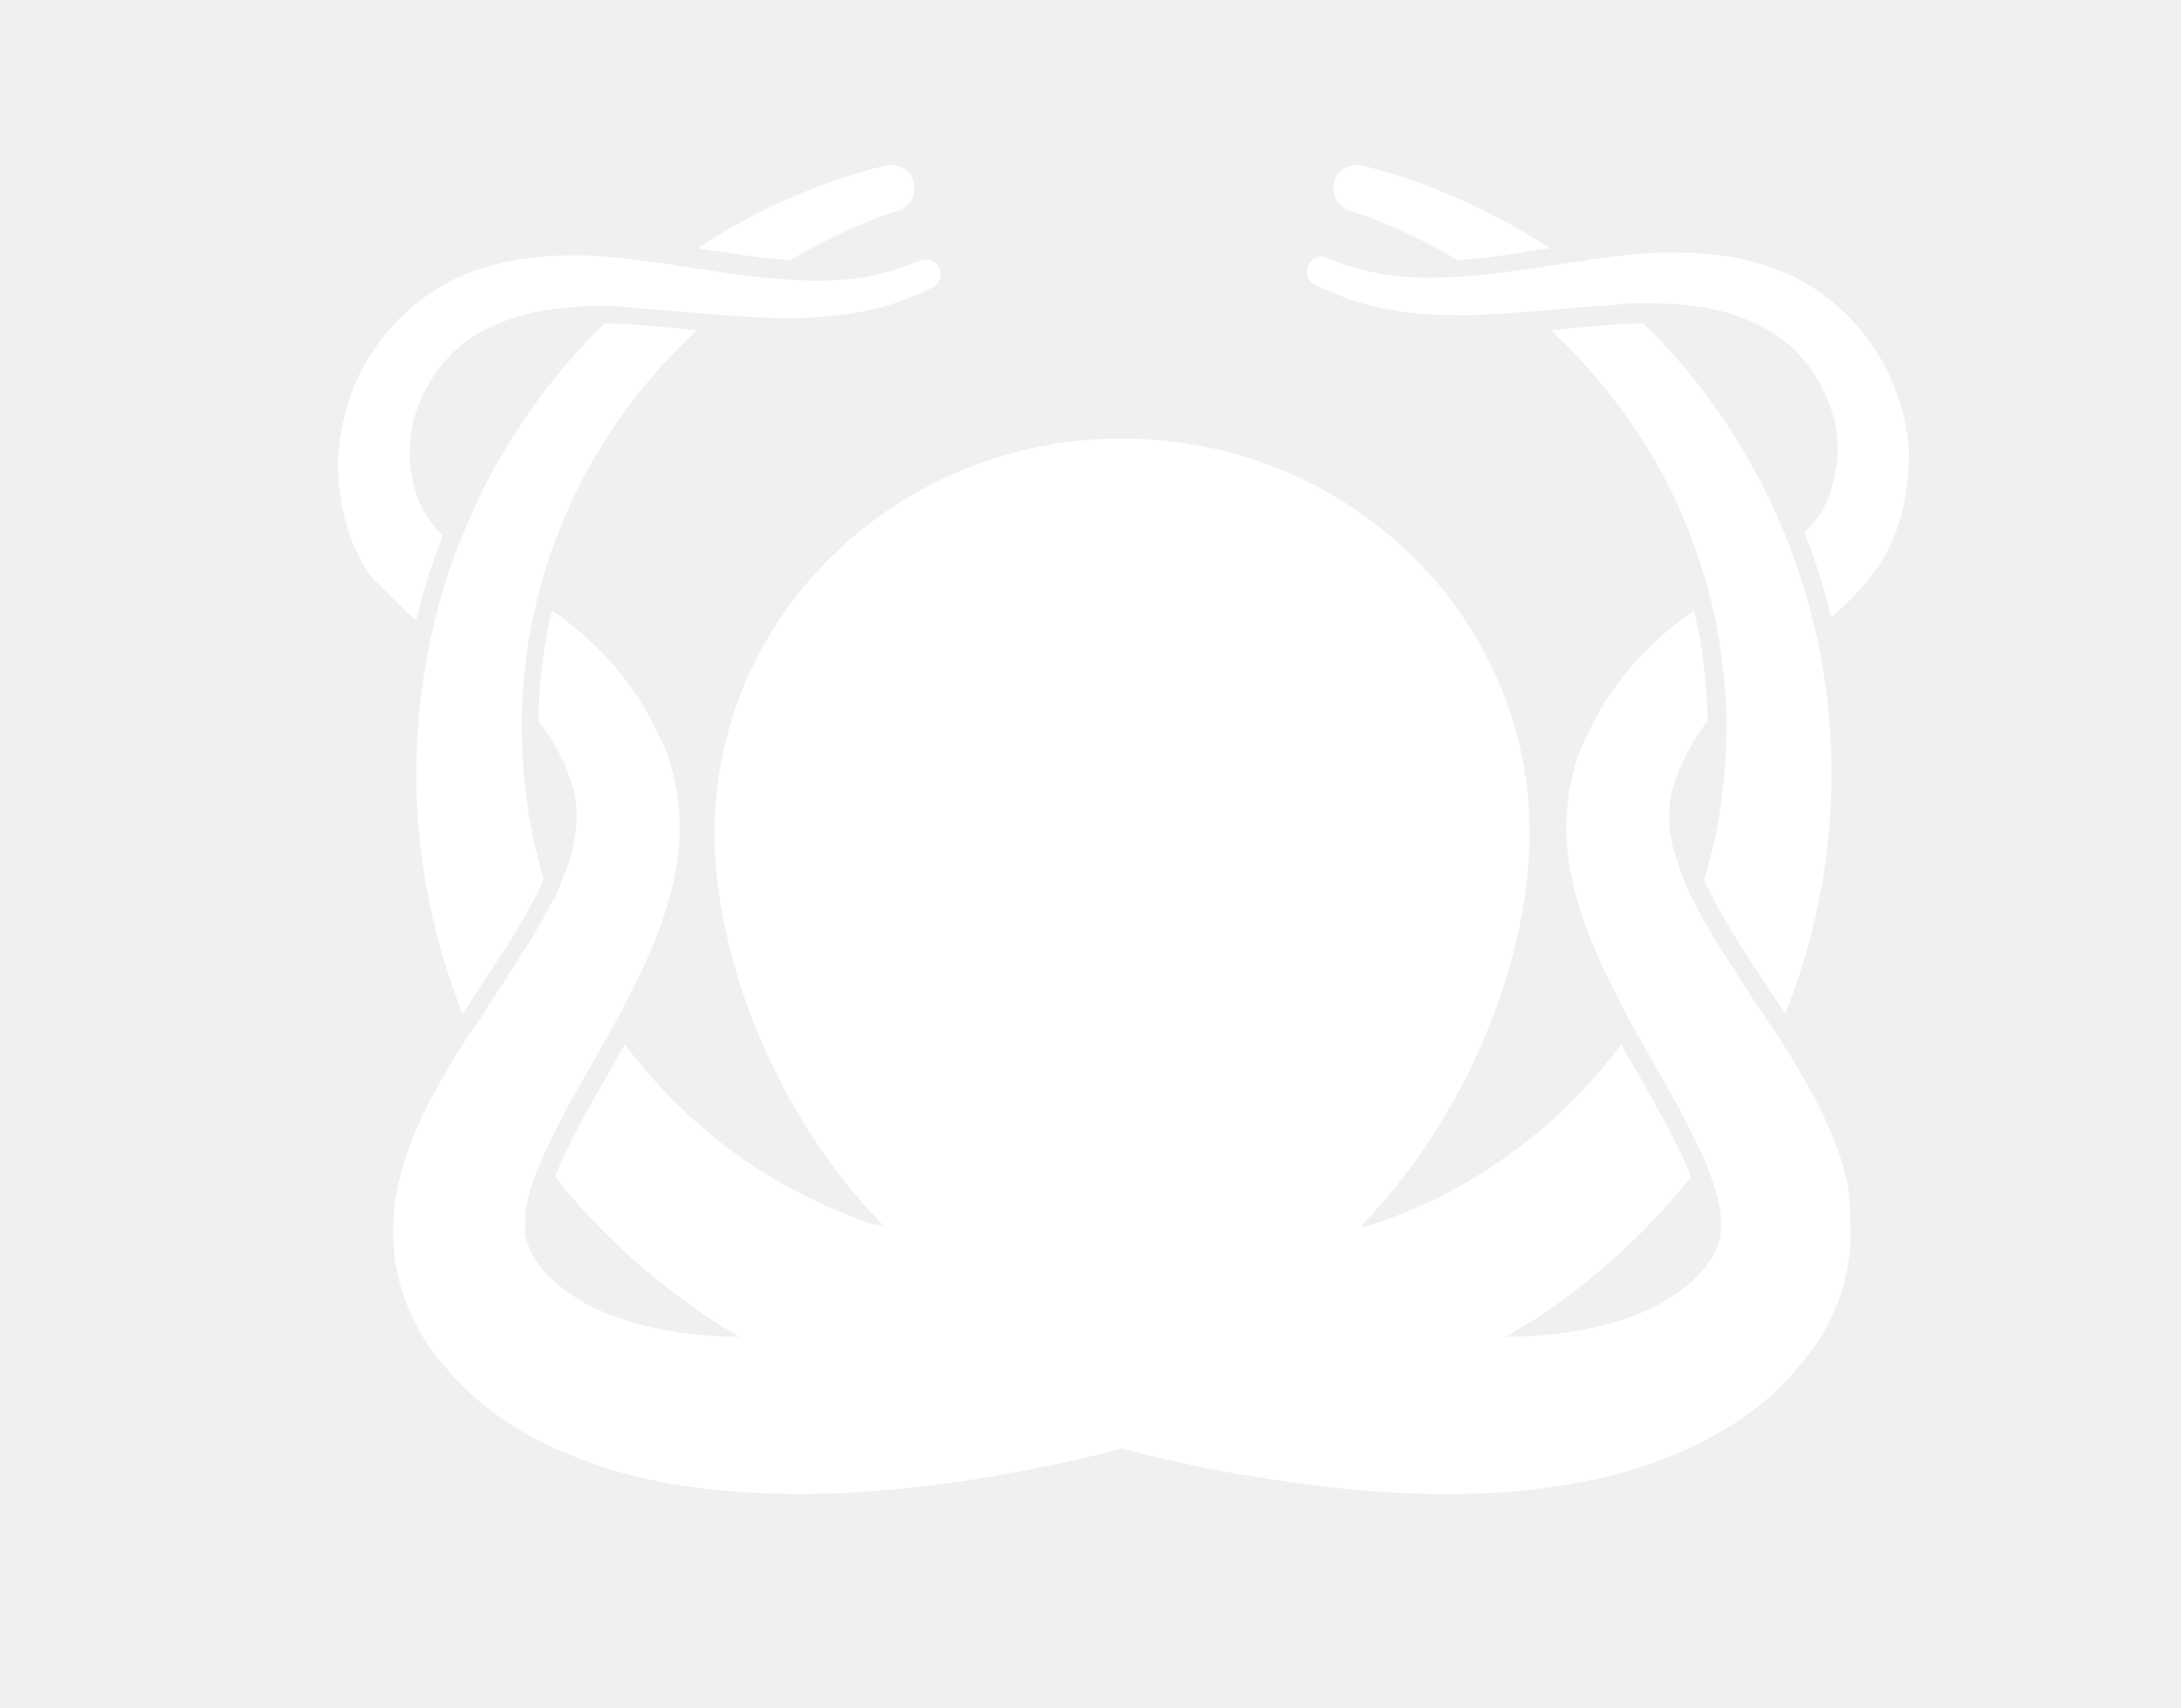
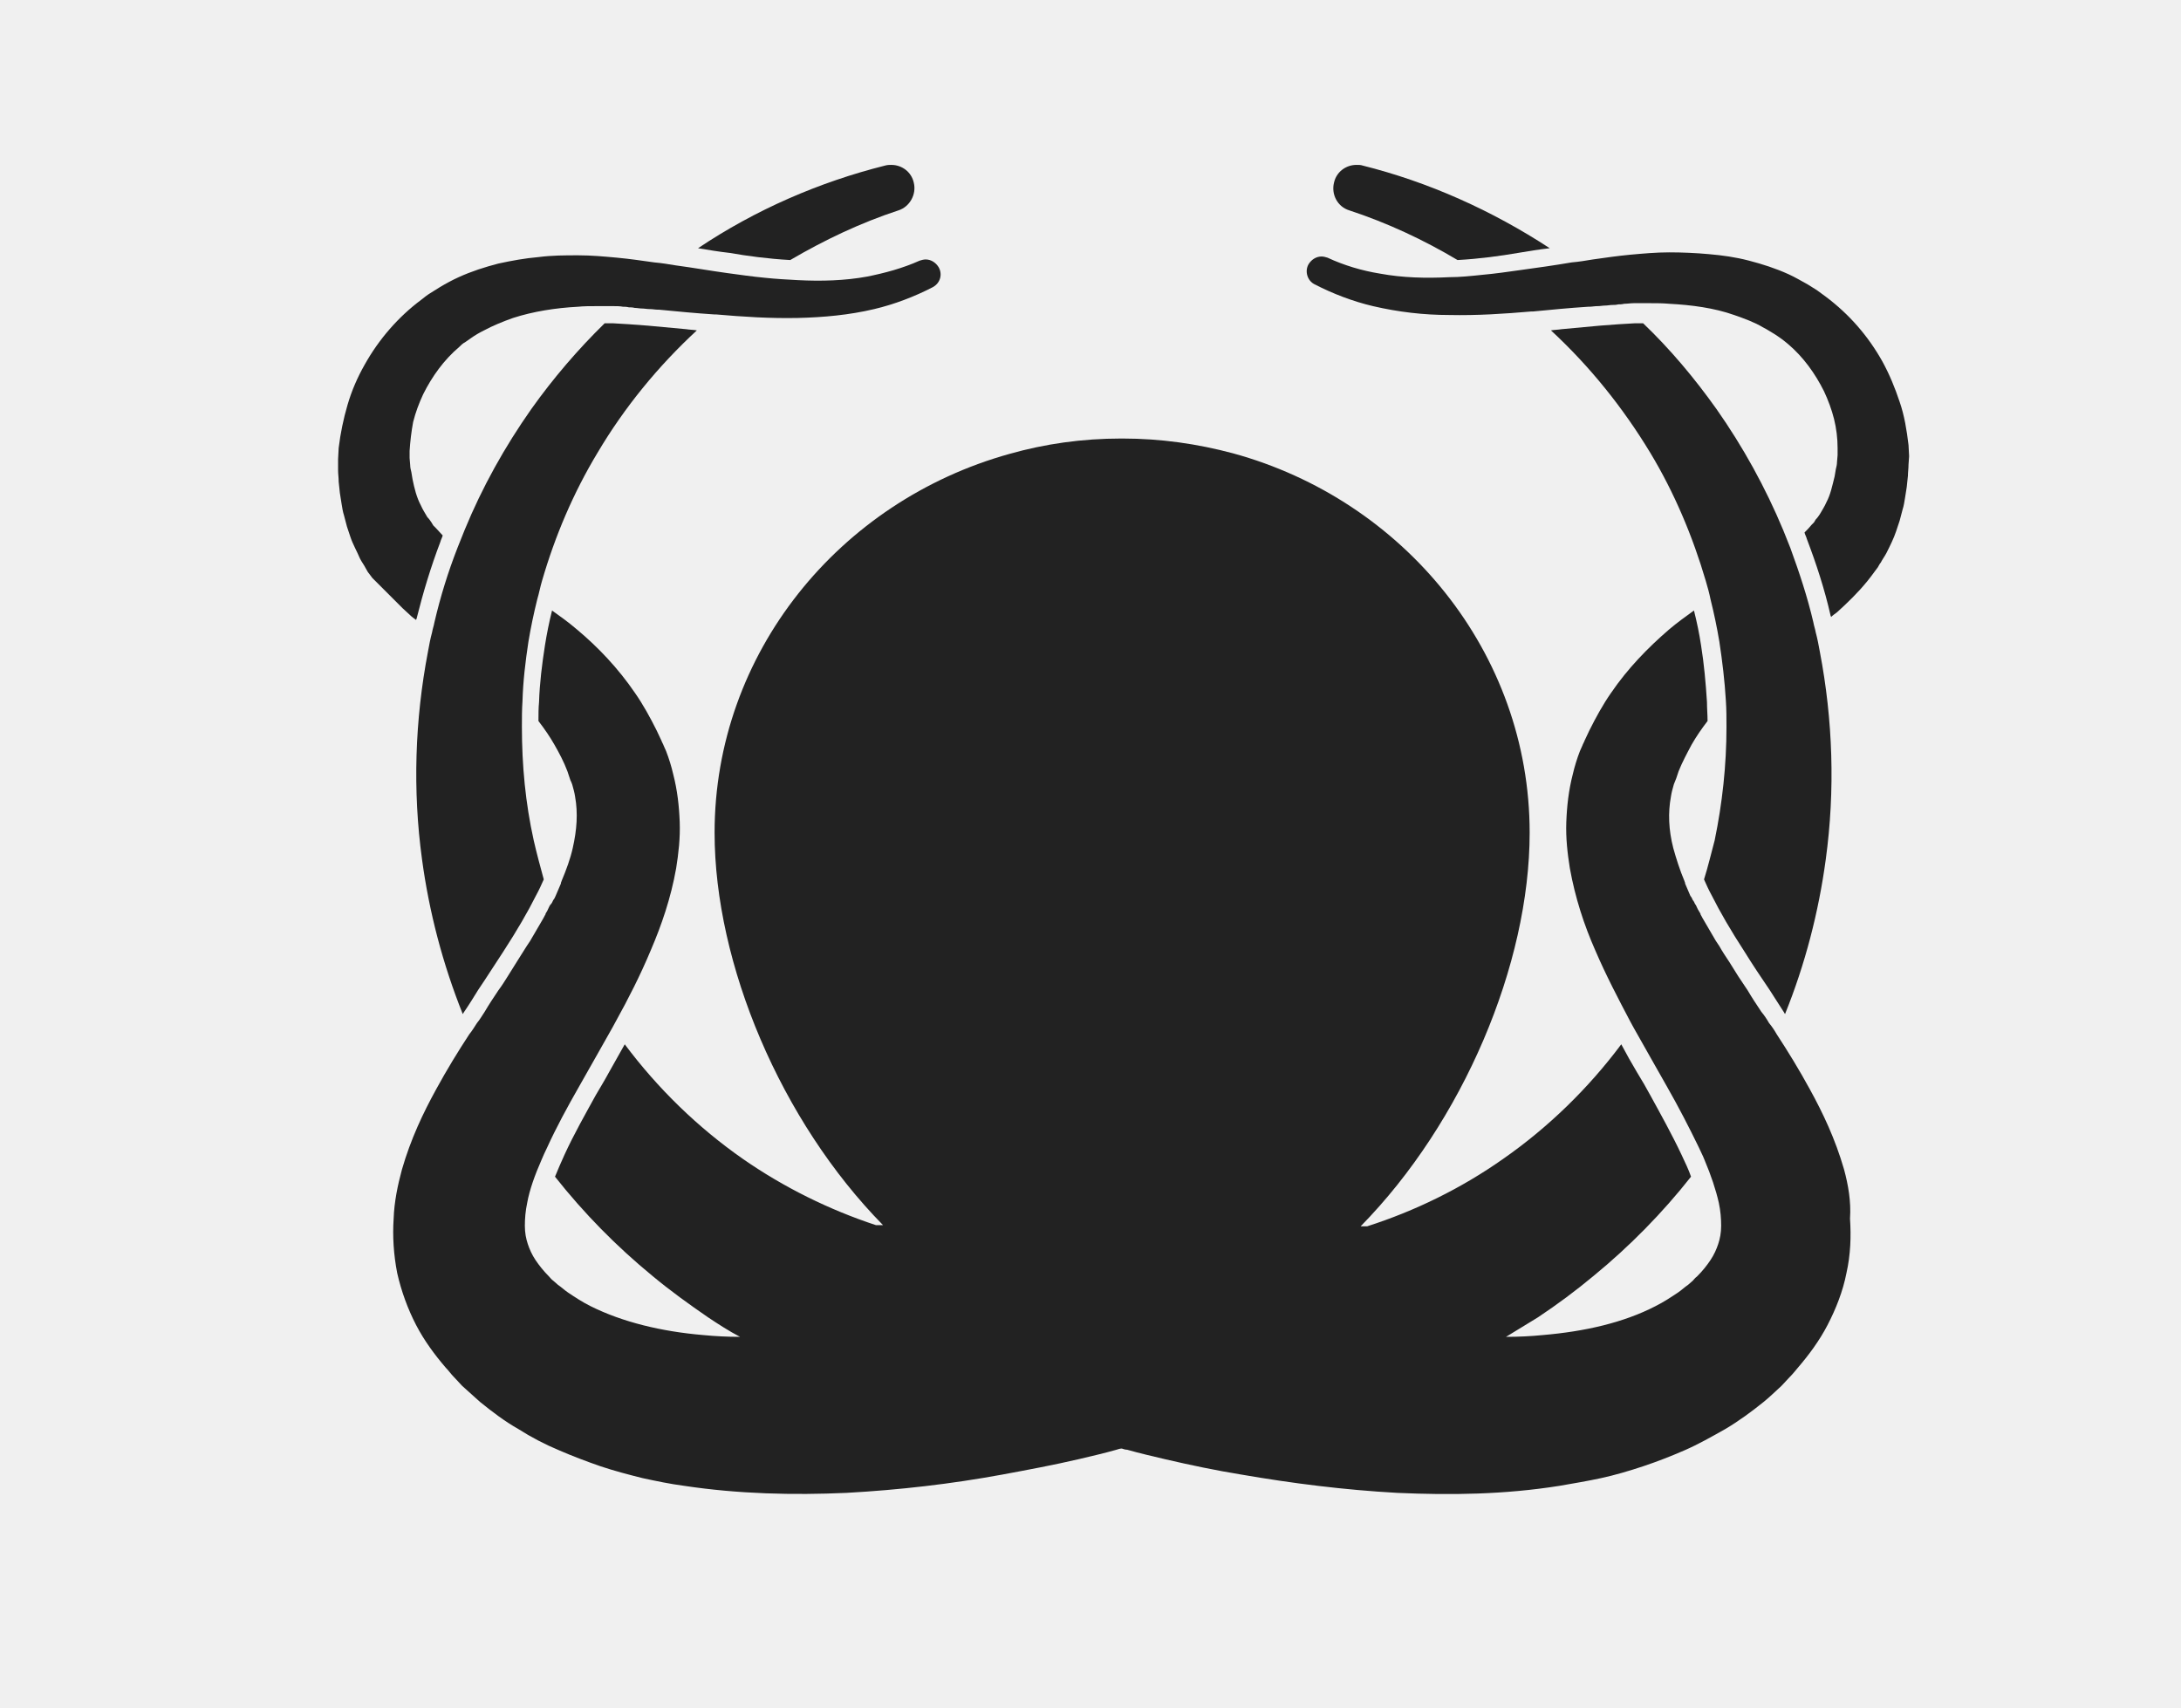
<svg xmlns="http://www.w3.org/2000/svg" version="1.1" id="Layer_1" x="0px" y="0px" viewBox="0 0 369 289" style="enable-background:new 0 0 369 289;" xml:space="preserve">
  <style type="text/css">
- 	.st0{fill:white;}
+ 	.st0{fill:#222;}
</style>
  <g>
    <path class="st0" d="M228.3,35.6c6.4,2.1,12.6,5,18.3,8.4c3.7-0.2,7.3-0.7,10.2-1.2c1.8-0.3,3.6-0.6,5.4-0.8   c-9.8-6.4-20.5-11.2-31.7-14c-0.3-0.1-0.6-0.1-1-0.1c-1.8,0-3.4,1.2-3.8,3C225.2,32.9,226.3,35,228.3,35.6z" />
    <path class="st0" d="M288.3,148.8c0.4,0.9,0.8,1.8,1.3,2.7c1.4,2.8,3.2,5.9,5.6,9.6c1.3,2.1,2.7,4.2,4.2,6.4   c0.8,1.3,1.7,2.6,2.5,3.9c0,0.1,0.1,0.1,0.1,0.2c3.4-8.4,5.7-17.3,6.9-26.2c1.6-11.7,1.2-23.6-1-35.1c-0.2-1.1-0.4-2.2-0.7-3.3   c-0.1-0.6-0.3-1.1-0.4-1.7c-1-4.3-2.4-8.5-3.9-12.6c-0.4-1-0.8-2-1.2-3c-3-7.2-6.8-14.1-11.3-20.5c-3.7-5.2-7.8-10.1-12.4-14.5   c-0.5,0-0.9,0-1.4,0c-1.7,0.1-3.6,0.2-5.9,0.4c-2.1,0.2-4.3,0.4-6.5,0.6c-0.6,0.1-1.2,0.1-1.8,0.2C269,62,274.6,69,279.2,76.6   c4.1,6.8,7.2,14.2,9.4,21.7c0.3,1,0.6,2.1,0.8,3.1c0.6,2.4,1.1,4.8,1.5,7.2c0.5,3.3,0.9,6.6,1.1,10c0.1,1.5,0.1,2.9,0.1,4.4   c0,6.5-0.7,12.9-2,19.2C289.5,144.4,289,146.6,288.3,148.8z" />
    <path class="st0" d="M312,197.9c-1.5-5.2-3.6-9.6-5.8-13.6c-1.8-3.3-3.7-6.4-5.6-9.3c-0.4-0.7-0.8-1.3-1.3-1.9   c-0.4-0.7-0.8-1.3-1.3-1.9c-0.8-1.2-1.6-2.4-2.3-3.6c-0.5-0.8-1.1-1.6-1.6-2.4c-0.5-0.8-1-1.6-1.5-2.4c-0.6-0.9-1.2-1.8-1.7-2.7   c-0.2-0.3-0.4-0.6-0.6-0.9c-0.2-0.4-0.5-0.8-0.7-1.2c-0.2-0.4-0.5-0.8-0.7-1.2c-0.2-0.4-0.5-0.8-0.7-1.2c-0.2-0.3-0.3-0.6-0.5-0.9   c0,0,0,0,0-0.1c-0.1-0.2-0.2-0.3-0.3-0.5c-0.2-0.3-0.3-0.6-0.5-1l-0.1-0.1c-0.1-0.2-0.2-0.5-0.4-0.7c-0.1-0.2-0.2-0.5-0.4-0.7   c-0.1-0.2-0.2-0.5-0.3-0.7c-0.2-0.5-0.4-0.9-0.6-1.4v-0.1c0-0.1-0.1-0.2-0.1-0.3c-0.8-1.9-1.4-3.8-1.9-5.6c-0.8-3.1-0.9-6-0.4-8.7   c0.1-0.7,0.3-1.4,0.5-2.1l0.2-0.5c0.1-0.2,0.1-0.3,0.2-0.5l0.4-1.2c0.6-1.5,1.4-3,2.2-4.5c0.8-1.4,1.7-2.7,2.7-4   c0-1.1-0.1-2.1-0.1-3.2c-0.2-3.2-0.5-6.5-1-9.6c-0.3-2-0.7-3.9-1.2-5.9c-1.4,1-2.9,2.1-4.2,3.2c-3.6,3.1-7,6.6-9.8,10.7   c-1.4,2-2.6,4.2-3.7,6.4l-0.8,1.7c-0.1,0.3-0.3,0.6-0.4,0.9l-0.4,0.9c-0.5,1.3-0.9,2.6-1.2,3.9c-0.7,2.7-1,5.4-1.1,8.1   c-0.1,2.7,0.2,5.3,0.6,7.8c0.9,5,2.4,9.6,4.3,13.9c1.8,4.2,3.9,8.2,5.9,12c0.2,0.4,0.4,0.7,0.6,1.1c1.9,3.4,3.8,6.7,5.6,9.9   c2,3.5,3.8,7,5.4,10.3c0.3,0.7,0.7,1.4,1,2.2c1.1,2.6,1.9,5,2.4,7.2c0.3,1.4,0.4,2.7,0.4,3.9c0,1.2-0.2,2.2-0.5,3.1   s-0.7,1.8-1.3,2.7c-0.6,0.9-1.3,1.8-2.3,2.8c-0.3,0.2-0.5,0.5-0.7,0.7l-0.8,0.7c-0.6,0.4-1.1,0.9-1.7,1.3c-1.2,0.8-2.4,1.6-3.8,2.3   c-5.4,2.8-12,4.3-19.1,4.9c-2,0.2-4.1,0.3-6.2,0.3c1.8-1.1,3.6-2.2,5.4-3.3c3.3-2.2,6.4-4.5,9.4-7c6.1-5,11.7-10.7,16.5-16.8   c-0.4-1.2-1-2.4-1.6-3.7c-1.6-3.4-3.6-7-5.3-10.1c-0.7-1.3-1.4-2.5-2.2-3.8c-0.9-1.5-1.8-3.1-2.7-4.8c-5.6,7.5-12.4,14.1-20,19.4   c-7.1,5-14.9,8.8-23,11.4h-1.1c17.3-17.6,28.6-44.3,28.6-66.6c0-30.5-21.3-56.3-50.2-64.2c-6-1.6-12.2-2.5-18.7-2.5h-0.2   c-6.6,0-12.9,0.9-18.9,2.6c-28.8,8-49.9,33.7-49.9,64.1c0,22.2,11.2,48.8,28.5,66.4h-1.2c-7.9-2.6-15.6-6.4-22.5-11.2   c-7.6-5.3-14.4-11.9-20-19.4c-0.9,1.6-1.8,3.2-2.7,4.8c-0.7,1.3-1.5,2.6-2.2,3.8c-1.7,3.1-3.7,6.6-5.3,10.1   c-0.6,1.3-1.1,2.5-1.6,3.7c4.9,6.2,10.4,11.8,16.5,16.8c3,2.5,6.2,4.8,9.4,7c1.8,1.2,3.5,2.3,5.4,3.3c-2.1,0-4.1-0.1-6.2-0.3   c-7.1-0.6-13.7-2.2-19.1-4.9c-1.4-0.7-2.6-1.5-3.8-2.3c-0.6-0.4-1.1-0.9-1.7-1.3l-0.8-0.7c-0.3-0.2-0.5-0.5-0.7-0.7   c-0.9-0.9-1.7-1.9-2.3-2.8c-0.6-0.9-1-1.8-1.3-2.7c-0.3-0.9-0.5-1.9-0.5-3.1s0.1-2.5,0.4-3.9c0.4-2.2,1.3-4.7,2.4-7.2   c0.3-0.7,0.6-1.4,1-2.2c1.5-3.3,3.4-6.8,5.4-10.3c1.8-3.2,3.7-6.5,5.6-9.9c0.2-0.4,0.4-0.7,0.6-1.1c2.1-3.8,4.1-7.7,5.9-12   c1.8-4.2,3.4-8.8,4.3-13.9c0.4-2.5,0.7-5.1,0.6-7.8c-0.1-2.7-0.4-5.4-1.1-8.1c-0.3-1.3-0.7-2.6-1.2-3.9l-0.4-0.9   c-0.1-0.3-0.3-0.6-0.4-0.9l-0.8-1.7c-1.1-2.2-2.3-4.4-3.7-6.4c-2.8-4.1-6.2-7.7-9.8-10.7c-1.4-1.2-2.8-2.2-4.2-3.2   c-0.5,2-0.9,4-1.2,5.9c-0.5,3.2-0.9,6.4-1,9.6c-0.1,1-0.1,2.1-0.1,3.2c1,1.3,1.9,2.6,2.7,4c0.8,1.4,1.6,2.9,2.2,4.5l0.4,1.2   c0.1,0.2,0.1,0.4,0.2,0.5l0.2,0.5c0.2,0.7,0.4,1.4,0.5,2.1c0.5,2.8,0.3,5.6-0.4,8.7c-0.4,1.8-1.1,3.7-1.9,5.6   c0,0.1-0.1,0.2-0.1,0.3v0.1c-0.2,0.5-0.4,0.9-0.6,1.4c-0.1,0.2-0.2,0.5-0.3,0.7c-0.1,0.2-0.2,0.5-0.4,0.7c-0.1,0.2-0.2,0.5-0.4,0.7   l-0.1,0.1c-0.2,0.3-0.3,0.6-0.5,1c-0.1,0.2-0.2,0.3-0.3,0.5c0,0,0,0,0,0.1c-0.2,0.3-0.3,0.6-0.5,0.9c-0.2,0.4-0.5,0.8-0.7,1.2   c-0.2,0.4-0.5,0.8-0.7,1.2c-0.2,0.4-0.5,0.8-0.7,1.2c-0.2,0.3-0.4,0.6-0.6,0.9c-0.6,0.9-1.1,1.8-1.7,2.7c-0.5,0.8-1,1.6-1.5,2.4   s-1,1.6-1.6,2.4c-0.8,1.2-1.6,2.4-2.3,3.6c-0.4,0.6-0.8,1.3-1.3,1.9c-0.4,0.6-0.8,1.3-1.3,1.9c-1.9,2.9-3.8,6-5.6,9.3   c-2.2,4-4.3,8.4-5.8,13.6c-0.7,2.6-1.3,5.4-1.4,8.3c-0.2,3,0,6.1,0.6,9.2c0.7,3.1,1.8,6.1,3.2,8.8c1.4,2.7,3.2,5.1,5,7.2   c0.5,0.5,0.9,1.1,1.4,1.6l1.4,1.5c1,0.9,2,1.8,3,2.7c2.1,1.7,4.2,3.3,6.5,4.6c2.2,1.4,4.5,2.6,6.9,3.6c2.3,1,4.7,1.9,7,2.7   c2.4,0.8,4.7,1.4,7.1,2c2.3,0.5,4.7,1,7,1.3c9.3,1.4,18.5,1.6,27.5,1.2c9-0.5,17.7-1.5,26.4-3.1c4.3-0.8,8.6-1.6,12.9-2.6   c2.1-0.5,4.3-1,6.4-1.6c0.3-0.1,0.6-0.2,0.9-0.2c0.3,0.1,0.6,0.2,0.9,0.2c2.1,0.6,4.3,1.1,6.4,1.6c4.3,1,8.6,1.9,12.9,2.6   c8.7,1.5,17.4,2.6,26.4,3.1c9,0.4,18.1,0.3,27.5-1.2c2.3-0.4,4.7-0.8,7-1.3s4.7-1.2,7.1-2c2.4-0.8,4.7-1.7,7-2.7s4.6-2.3,6.9-3.6   c2.2-1.3,4.4-2.9,6.5-4.6c1-0.8,2-1.8,3-2.7l1.4-1.5c0.5-0.5,0.9-1,1.4-1.6c1.8-2.1,3.6-4.5,5-7.2c1.4-2.7,2.6-5.7,3.2-8.8   c0.7-3.1,0.8-6.2,0.6-9.2C313.2,203.3,312.7,200.5,312,197.9z" />
    <path class="st0" d="M322.9,75.3c-0.3-2.5-0.7-5-1.5-7.3c-0.8-2.4-1.7-4.6-2.9-6.8c-2.4-4.3-5.6-8-9.6-11c-0.5-0.4-1-0.7-1.5-1.1   l-1.6-1c-1.1-0.6-2.1-1.2-3.2-1.7c-2.2-1-4.4-1.7-6.7-2.3c-2.3-0.6-4.5-0.9-6.8-1.1c-2.2-0.2-4.5-0.3-6.7-0.3s-4.4,0.2-6.6,0.4   c-2.1,0.2-4.2,0.5-6.3,0.8c-1.2,0.2-2.4,0.4-3.6,0.5c-2.9,0.5-5.8,0.9-8.7,1.3c-2.1,0.3-4.2,0.6-6.4,0.8c-1.9,0.2-3.8,0.4-5.6,0.4   c-4,0.2-7.9,0.1-11.7-0.6c-3.1-0.5-6.1-1.4-8.9-2.7c-0.3-0.1-0.7-0.2-1-0.2c-0.9,0-1.7,0.5-2.2,1.3c-0.7,1.2-0.2,2.8,1,3.4   c3.1,1.6,6.5,2.9,9.9,3.7c4.3,1,8.6,1.5,12.9,1.5c4.7,0.1,9.3-0.2,13.9-0.6c0.1,0,0.2,0,0.3,0c3.1-0.3,6.2-0.6,9.3-0.8   c0.1,0,0.2,0,0.2,0c0.4,0,0.9-0.1,1.3-0.1c0,0,0,0,0.1,0c0.4,0,0.9-0.1,1.3-0.1c0.4,0,0.8-0.1,1.2-0.1c0.3,0,0.6,0,1-0.1   c0.3,0,0.6,0,1-0.1c0.5,0,1.1-0.1,1.6-0.1c0.4,0,0.8,0,1.2,0h0.1c0.1,0,0.2,0,0.3,0c0.4,0,0.8,0,1.3,0c1,0,2,0,3.1,0.1   c3.8,0.2,7.6,0.7,11,1.9c1.7,0.6,3.4,1.2,4.9,2.1c0.8,0.4,1.5,0.9,2.2,1.3l1,0.7c0.3,0.2,0.6,0.5,1,0.8c2.6,2.2,4.6,5,6.1,8   c0.7,1.5,1.3,3.1,1.7,4.7c0.4,1.6,0.6,3.3,0.6,4.9V77l-0.1,1.2c0,0.4-0.1,0.8-0.2,1.2l-0.2,1.2c-0.4,1.6-0.7,3.1-1.4,4.4   c-0.3,0.7-0.7,1.3-1.1,2c-0.2,0.3-0.4,0.6-0.7,0.9l-0.3,0.5l-0.4,0.4c-0.4,0.5-0.8,0.9-1.2,1.3c0.1,0.4,0.3,0.7,0.4,1.1   c1.6,4.2,3,8.5,4,12.9c0,0.1,0.1,0.2,0.1,0.3c0.3-0.3,0.6-0.5,1-0.8l1.3-1.2c1.8-1.7,3.5-3.5,5-5.6l0.6-0.8   c0.2-0.3,0.3-0.6,0.5-0.8c0.3-0.6,0.7-1.1,1-1.7c0.6-1.2,1.2-2.4,1.6-3.6l0.3-0.9c0.1-0.3,0.2-0.6,0.3-0.9l0.5-1.9   c0.2-0.6,0.3-1.3,0.4-1.9l0.3-1.9l0.2-1.9c0-0.6,0.1-1.2,0.1-1.9l0.1-1.4L322.9,75.3z" />
    <path class="st0" d="M133.7,44c5.8-3.4,11.9-6.3,18.3-8.4c1.9-0.6,3.1-2.7,2.6-4.7c-0.4-1.8-2-3-3.8-3c-0.3,0-0.6,0-1,0.1   c-11.2,2.8-22,7.5-31.7,14c1.8,0.3,3.6,0.6,5.4,0.8C126.3,43.3,130,43.8,133.7,44z" />
    <path class="st0" d="M89.4,108.6c0.4-2.4,0.9-4.8,1.5-7.2c0.3-1,0.5-2.1,0.8-3.1c2.2-7.6,5.3-14.9,9.4-21.7   c4.5-7.6,10.2-14.6,16.8-20.7c-0.6-0.1-1.2-0.1-1.8-0.2c-2.2-0.2-4.4-0.4-6.5-0.6c-2.3-0.2-4.2-0.3-5.9-0.4c-0.5,0-1,0-1.4,0   c-4.5,4.4-8.7,9.3-12.4,14.5c-4.5,6.4-8.3,13.2-11.3,20.5c-0.4,1-0.8,2-1.2,3c-1.6,4.1-2.9,8.3-3.9,12.6c-0.1,0.6-0.3,1.1-0.4,1.7   c-0.3,1.1-0.5,2.2-0.7,3.3c-2.2,11.5-2.6,23.4-1,35.1c1.2,8.9,3.5,17.7,6.9,26.2c0-0.1,0.1-0.1,0.1-0.2c0.9-1.3,1.7-2.6,2.5-3.9   c1.5-2.2,2.8-4.3,4.2-6.4c2.4-3.7,4.2-6.8,5.6-9.6c0.5-0.9,0.9-1.8,1.3-2.7c-0.6-2.2-1.2-4.4-1.7-6.6c-1.4-6.3-2-12.7-2-19.2   c0-1.5,0-2.9,0.1-4.4C88.5,115.2,88.9,111.9,89.4,108.6z" />
    <path class="st0" d="M69.4,104.1c0.3,0.3,0.6,0.5,1,0.8c0-0.1,0.1-0.2,0.1-0.3c1.1-4.4,2.4-8.7,4-12.9c0.1-0.4,0.3-0.7,0.4-1.1   c-0.4-0.4-0.8-0.9-1.2-1.3l-0.4-0.4L73,88.4c-0.2-0.3-0.4-0.6-0.7-0.9c-0.4-0.7-0.8-1.3-1.1-2c-0.7-1.3-1.1-2.9-1.4-4.4l-0.2-1.2   c-0.1-0.4-0.2-0.8-0.2-1.2l-0.1-1.2v-1.2c0.1-1.6,0.3-3.3,0.6-4.9c0.4-1.6,1-3.2,1.7-4.7c1.5-3,3.5-5.8,6.1-8   c0.3-0.3,0.6-0.6,1-0.8l1-0.7c0.7-0.5,1.4-0.9,2.2-1.3c1.5-0.8,3.2-1.5,4.9-2.1c3.4-1.1,7.2-1.7,11-1.9c1-0.1,2-0.1,3.1-0.1   c0.4,0,0.8,0,1.3,0c0.1,0,0.2,0,0.3,0h0.1c0.4,0,0.8,0,1.2,0c0.5,0,1.1,0,1.6,0.1c0.3,0,0.6,0,1,0.1c0.3,0,0.6,0,1,0.1   c0.4,0,0.8,0.1,1.2,0.1c0.4,0,0.9,0.1,1.3,0.1c0,0,0,0,0.1,0c0.4,0,0.9,0.1,1.3,0.1c0.1,0,0.2,0,0.2,0c3.1,0.3,6.2,0.6,9.3,0.8   c0.1,0,0.2,0,0.3,0c4.6,0.4,9.2,0.7,13.9,0.6c4.3-0.1,8.7-0.5,12.9-1.5c3.4-0.8,6.8-2.1,9.9-3.7c1.3-0.7,1.7-2.2,1-3.4   c-0.5-0.8-1.3-1.3-2.2-1.3c-0.3,0-0.7,0.1-1,0.2c-2.9,1.3-5.9,2.1-8.9,2.7c-3.8,0.7-7.8,0.8-11.7,0.6c-1.9-0.1-3.7-0.2-5.6-0.4   c-2.1-0.2-4.2-0.5-6.4-0.8c-2.9-0.4-5.7-0.9-8.7-1.3c-1.2-0.2-2.4-0.4-3.6-0.5c-2.1-0.3-4.2-0.6-6.3-0.8c-2.2-0.2-4.3-0.4-6.6-0.4   c-2.2,0-4.4,0-6.7,0.3c-2.3,0.2-4.5,0.6-6.8,1.1c-2.3,0.6-4.5,1.3-6.7,2.3c-1.1,0.5-2.2,1.1-3.2,1.7l-1.6,1c-0.5,0.3-1,0.7-1.5,1.1   c-3.9,2.9-7.2,6.7-9.6,11c-1.2,2.1-2.2,4.4-2.9,6.8c-0.7,2.4-1.2,4.8-1.5,7.3l-0.1,1.9v1.9c0,0.6,0.1,1.2,0.1,1.9l0.2,1.9l0.3,1.9   c0.1,0.6,0.2,1.3,0.4,1.9l0.5,1.9c0.1,0.3,0.2,0.6,0.3,0.9l0.3,0.9c0.4,1.2,1.1,2.4,1.6,3.6c0.3,0.6,0.7,1.1,1,1.7   c0.2,0.3,0.3,0.6,0.5,0.8l0.6,0.8c1.6,1.6,3.4,3.4,5.1,5.1L69.4,104.1z" />
  </g>
</svg>
